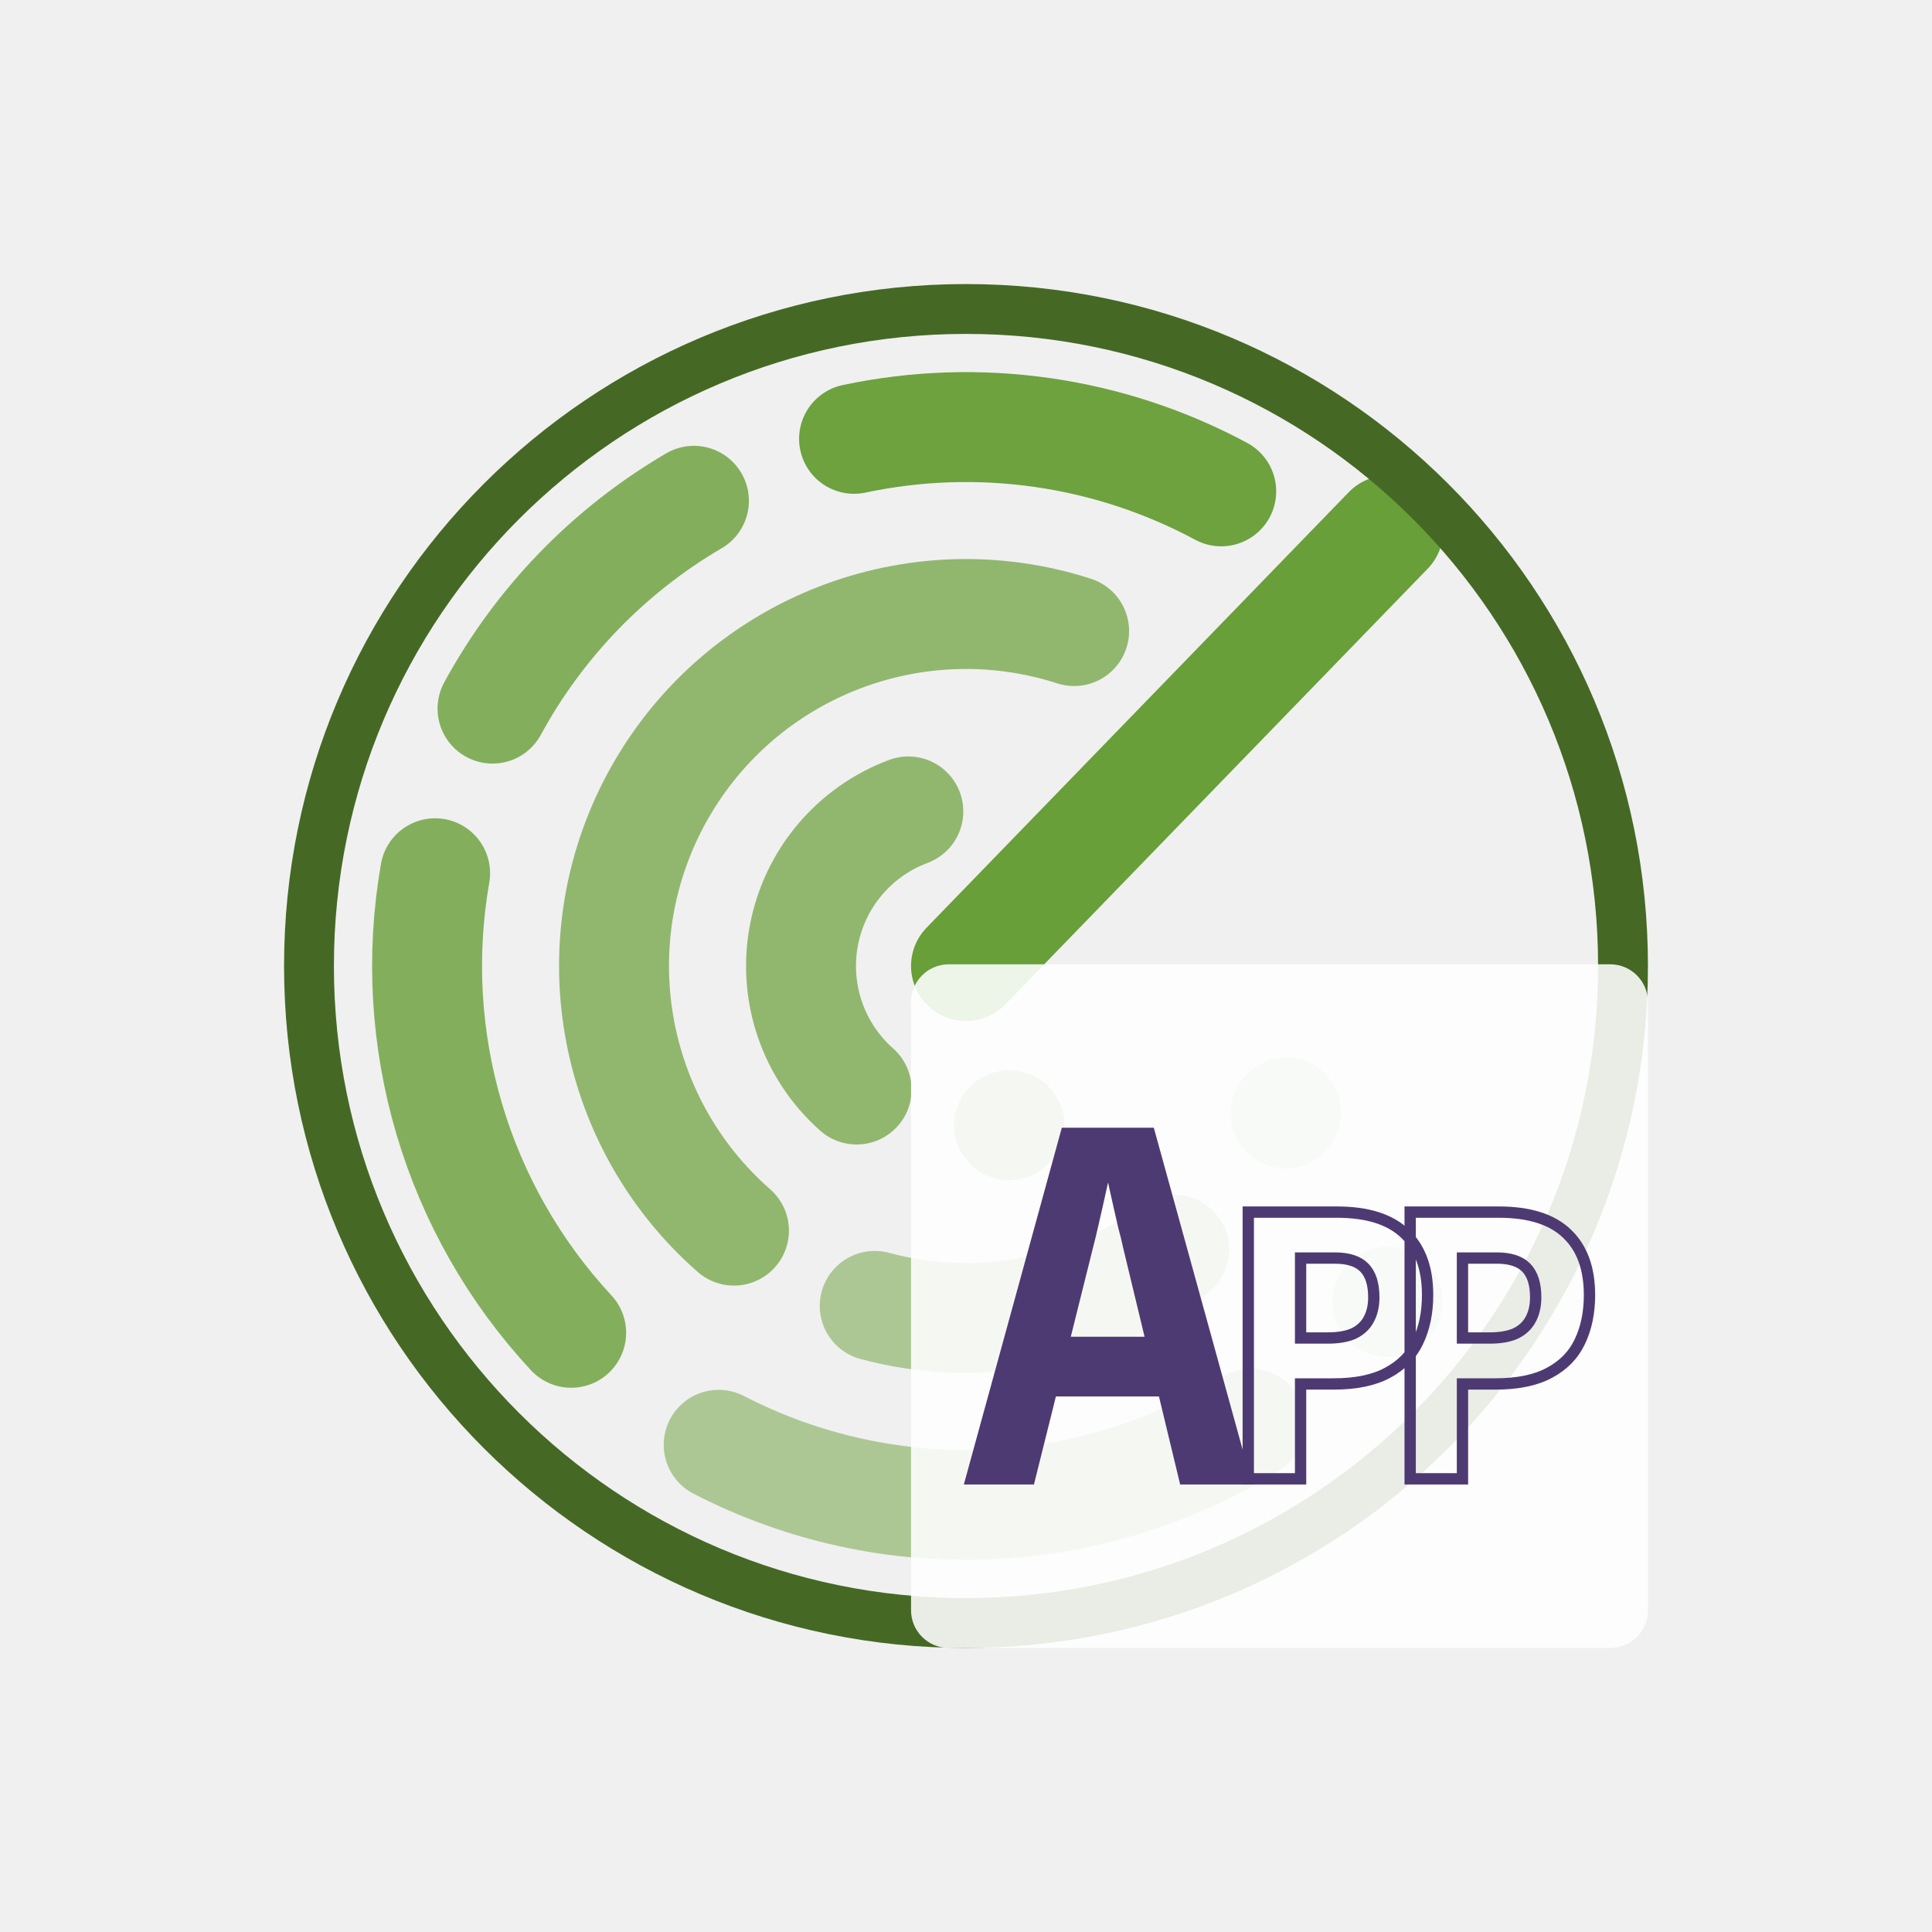
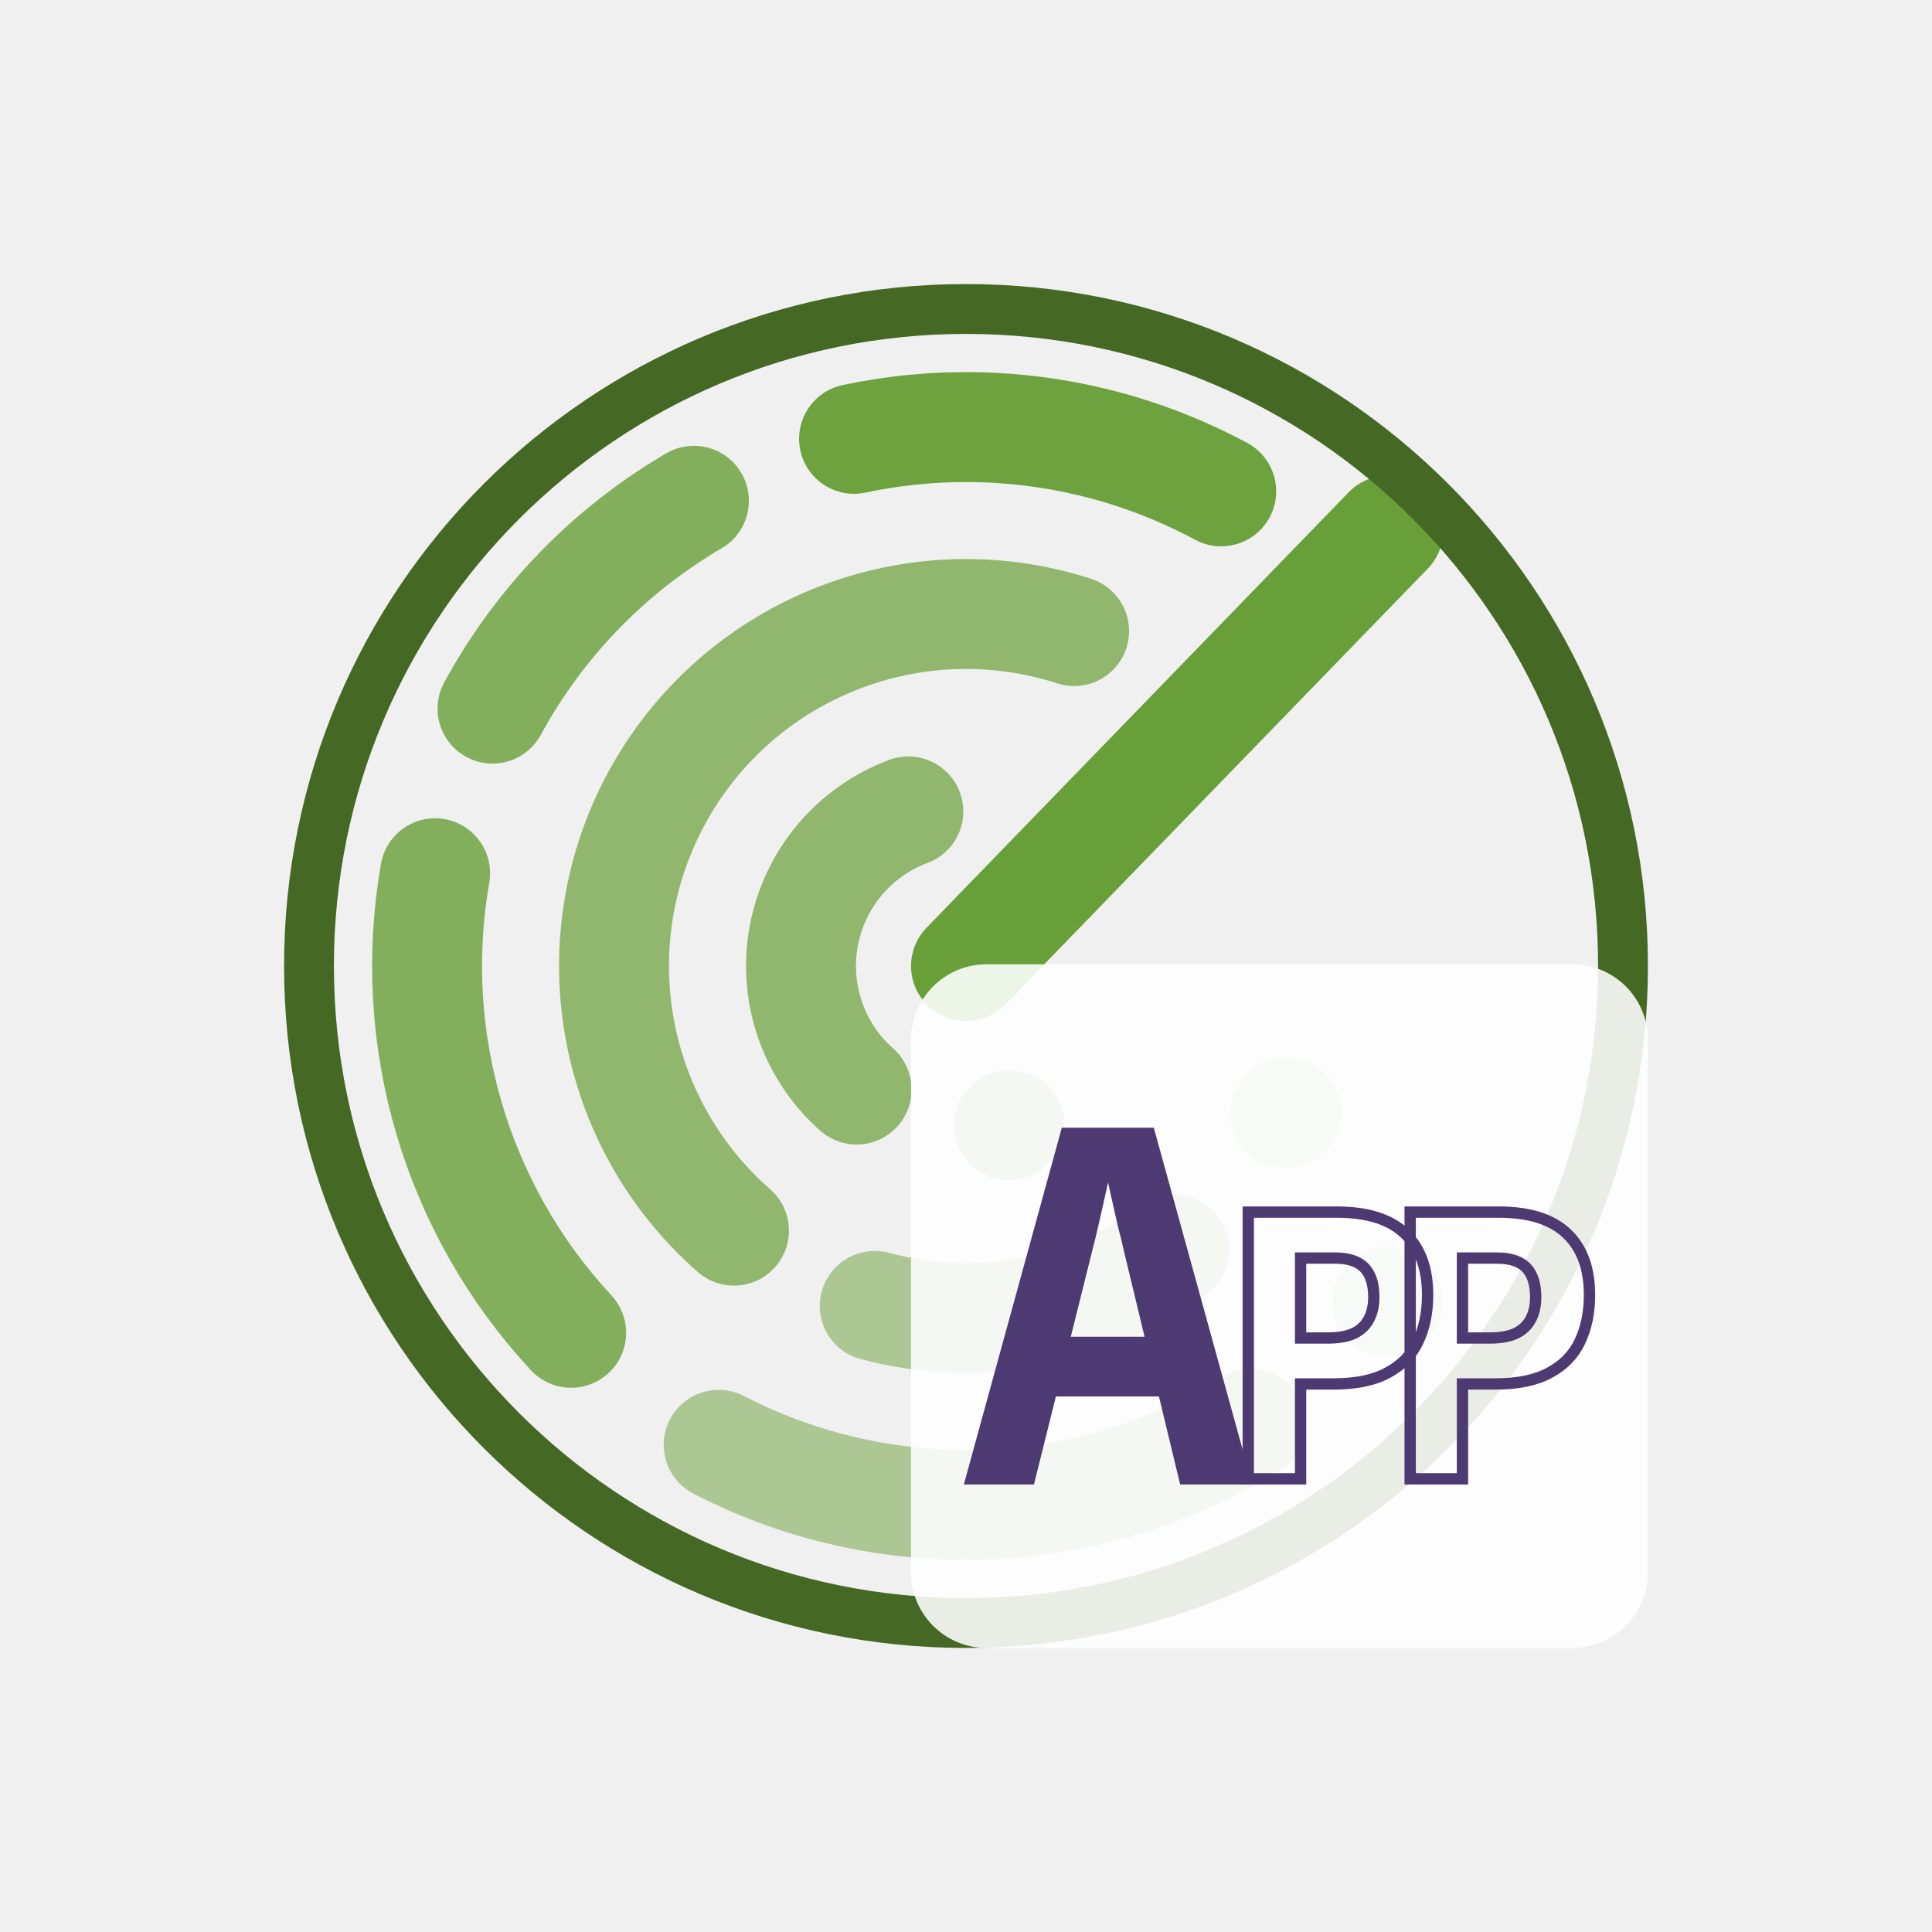
<svg xmlns="http://www.w3.org/2000/svg" width="512mm" height="512mm" viewBox="0 0 512 512" version="1.1" id="svg8">
  <defs id="defs2">
    <mask maskUnits="userSpaceOnUse" id="mask1">
      <rect style="opacity:0.324;fill:#ad2a14;stroke:#000000;stroke-width:0.265;stroke-linecap:round;stroke-linejoin:round" id="rect2" width="139.691" height="57.292" x="356.067" y="382.041" />
    </mask>
  </defs>
  <g id="layer1" transform="translate(-22.60834,-57.68037)">
    <g id="g1693" transform="matrix(3.303226,0,0,3.303226,-93.84415,-174.623)">
      <path style="fill:none;fill-rule:evenodd;stroke:#689f38;stroke-width:8.819;stroke-linecap:round;stroke-miterlimit:4;stroke-dasharray:none;stroke-opacity:0.3" id="path1917-8-3" d="m 146.581,174.754 a 43.236,43.236 0 0 1 -0.024,0.03" />
      <path id="path1917-8-3-3" style="fill:none;fill-rule:evenodd;stroke:#689f38;stroke-width:8.819;stroke-linecap:round;stroke-miterlimit:4;stroke-dasharray:none;stroke-opacity:0.3" d="m 138.431,159.573 a 28.236,28.236 0 0 1 -0.039,0.085" />
      <path style="fill:none;stroke:#689f38;stroke-width:8.819;stroke-linecap:round;stroke-linejoin:miter;stroke-miterlimit:4;stroke-dasharray:none;stroke-opacity:1" d="m 112.754,147.826 33.879,-34.948" id="path2823" />
      <path id="path1917-8-3-5" style="fill:none;fill-rule:evenodd;stroke:#689f38;stroke-width:8.819;stroke-linecap:round;stroke-miterlimit:4;stroke-dasharray:none;stroke-opacity:0.5" d="m 135.596,184.536 a 43.236,43.236 0 0 1 -42.684,1.705" />
      <path id="path1917-8-3-8" style="fill:none;fill-rule:evenodd;stroke:#689f38;stroke-width:8.819;stroke-linecap:round;stroke-miterlimit:4;stroke-dasharray:none;stroke-opacity:0.8" d="M 81.078,177.254 A 43.236,43.236 0 0 1 70.163,140.384" />
      <path id="path1917-8-3-36" style="fill:none;fill-rule:evenodd;stroke:#689f38;stroke-width:8.819;stroke-linecap:round;stroke-miterlimit:4;stroke-dasharray:none;stroke-opacity:0.8" d="M 74.768,127.177 A 43.236,43.236 0 0 1 90.927,110.504" />
      <path id="path1917-8-3-38" style="fill:none;fill-rule:evenodd;stroke:#689f38;stroke-width:8.819;stroke-linecap:round;stroke-miterlimit:4;stroke-dasharray:none;stroke-opacity:0.957" d="m 103.773,105.533 a 43.236,43.236 0 0 1 29.457,4.213" />
      <path style="fill:none;fill-rule:evenodd;stroke:#689f38;stroke-width:8.819;stroke-linecap:round;stroke-miterlimit:4;stroke-dasharray:none;stroke-opacity:0.5" id="path1917-8-3-3-7" d="m 129.462,170.589 a 28.236,28.236 0 0 1 -24.03,4.508" />
      <path style="fill:none;fill-rule:evenodd;stroke:#689f38;stroke-width:8.819;stroke-linecap:round;stroke-miterlimit:4;stroke-dasharray:none;stroke-opacity:0.7" id="path1917-8-3-3-8" d="M 94.139,169.057 A 28.236,28.236 0 0 1 88.195,133.893 28.236,28.236 0 0 1 121.428,120.955" />
      <path id="path1917-8-3-3-6-6" style="fill:none;fill-rule:evenodd;stroke:#689f38;stroke-width:8.819;stroke-linecap:round;stroke-miterlimit:4;stroke-dasharray:none;stroke-opacity:0.5" d="m 116.244,160.594 a 13.236,13.236 0 0 1 -0.037,0.01" />
      <path id="path1917-8-3-3-6-1" style="fill:none;fill-rule:evenodd;stroke:#689f38;stroke-width:8.819;stroke-linecap:round;stroke-miterlimit:4;stroke-dasharray:none;stroke-opacity:0.7" d="m 103.981,157.737 a 13.236,13.236 0 0 1 -4.24,-12.329 13.236,13.236 0 0 1 8.387,-9.983" />
      <circle style="fill:none;fill-rule:evenodd;stroke:#456925;stroke-width:4;stroke-miterlimit:4;stroke-dasharray:none;stroke-opacity:1" id="path1917" cx="112.754" cy="147.826" r="52.711" />
    </g>
    <g id="g3" transform="matrix(1.427258,0,0,1.427258,-196.2529,-211.2377)" style="stroke-width:0.701">
      <g id="g2485" transform="translate(-3.538119,-0.7056563)" style="stroke-width:0.701">
-         <rect style="fill:#ffffff;fill-opacity:0.882;stroke-width:0.913" id="rect253" width="136.828" height="126.937" x="326.041" y="368.172" rx="7.006" ry="7.006" />
+         <rect style="fill:#ffffff;fill-opacity:0.882;stroke-width:0.913" id="rect253" width="136.828" height="126.937" x="326.041" y="368.172" rx="14.013" ry="14.013" />
      </g>
    </g>
    <g id="g2" transform="translate(-1.557074,6.4051369e-5)">
      <path style="font-weight:bold;font-size:131.829px;font-family:'Noto Sans Mono';-inkscape-font-specification:'Noto Sans Mono Bold';text-align:center;letter-spacing:-0.071px;text-anchor:middle;fill:#4e3a72;fill-opacity:1;stroke-width:3;stroke-linecap:round" d="m 279.591,451.09 25.963,-94.546 h 24.382 l 26.095,94.546 h -19.11 l -15.025,-62.371 q -0.659,-3.033 -1.45,-5.934 -0.659,-2.901 -1.318,-5.802 -0.659,-3.033 -1.318,-5.934 -0.659,2.901 -1.318,5.934 -0.659,2.901 -1.318,5.802 -0.659,2.901 -1.45,5.934 l -15.552,62.371 z m 20.824,-23.34 3.954,-15.824 h 27.15 l 1.845,15.824 z" id="text1" aria-label="A" />
      <path d="m 354.973,449.59 v -70.689 h 23.464 q 12.177,0 18.118,5.742 5.94,5.643 5.94,16.237 0,7.029 -2.574,12.375 -2.475,5.247 -8.019,8.217 -5.445,2.97 -14.356,2.97 h -8.712 v 25.147 z m 21.088,-37.325 q 4.158,0 6.831,-1.188 2.673,-1.287 3.96,-3.663 1.386,-2.475 1.386,-5.94 0,-5.247 -2.475,-7.821 -2.475,-2.574 -7.821,-2.574 h -9.108 v 21.187 z m 21.814,37.325 v -70.689 h 23.464 q 12.177,0 18.118,5.742 5.94,5.643 5.94,16.237 0,7.029 -2.574,12.375 -2.475,5.247 -8.019,8.217 -5.445,2.97 -14.356,2.97 h -8.712 v 25.147 z m 21.088,-37.325 q 4.158,0 6.831,-1.188 2.673,-1.287 3.96,-3.663 1.386,-2.475 1.386,-5.94 0,-5.247 -2.475,-7.821 -2.475,-2.574 -7.821,-2.574 h -9.108 v 21.187 z" id="text2" style="font-weight:bold;font-size:99.004px;font-family:'Noto Sans Mono';-inkscape-font-specification:'Noto Sans Mono Bold';text-align:center;letter-spacing:-16.501px;text-anchor:middle;opacity:1;fill:none;stroke:#4e3a72;stroke-width:3;stroke-linecap:round;stroke-opacity:1" aria-label="PP" />
    </g>
  </g>
</svg>
